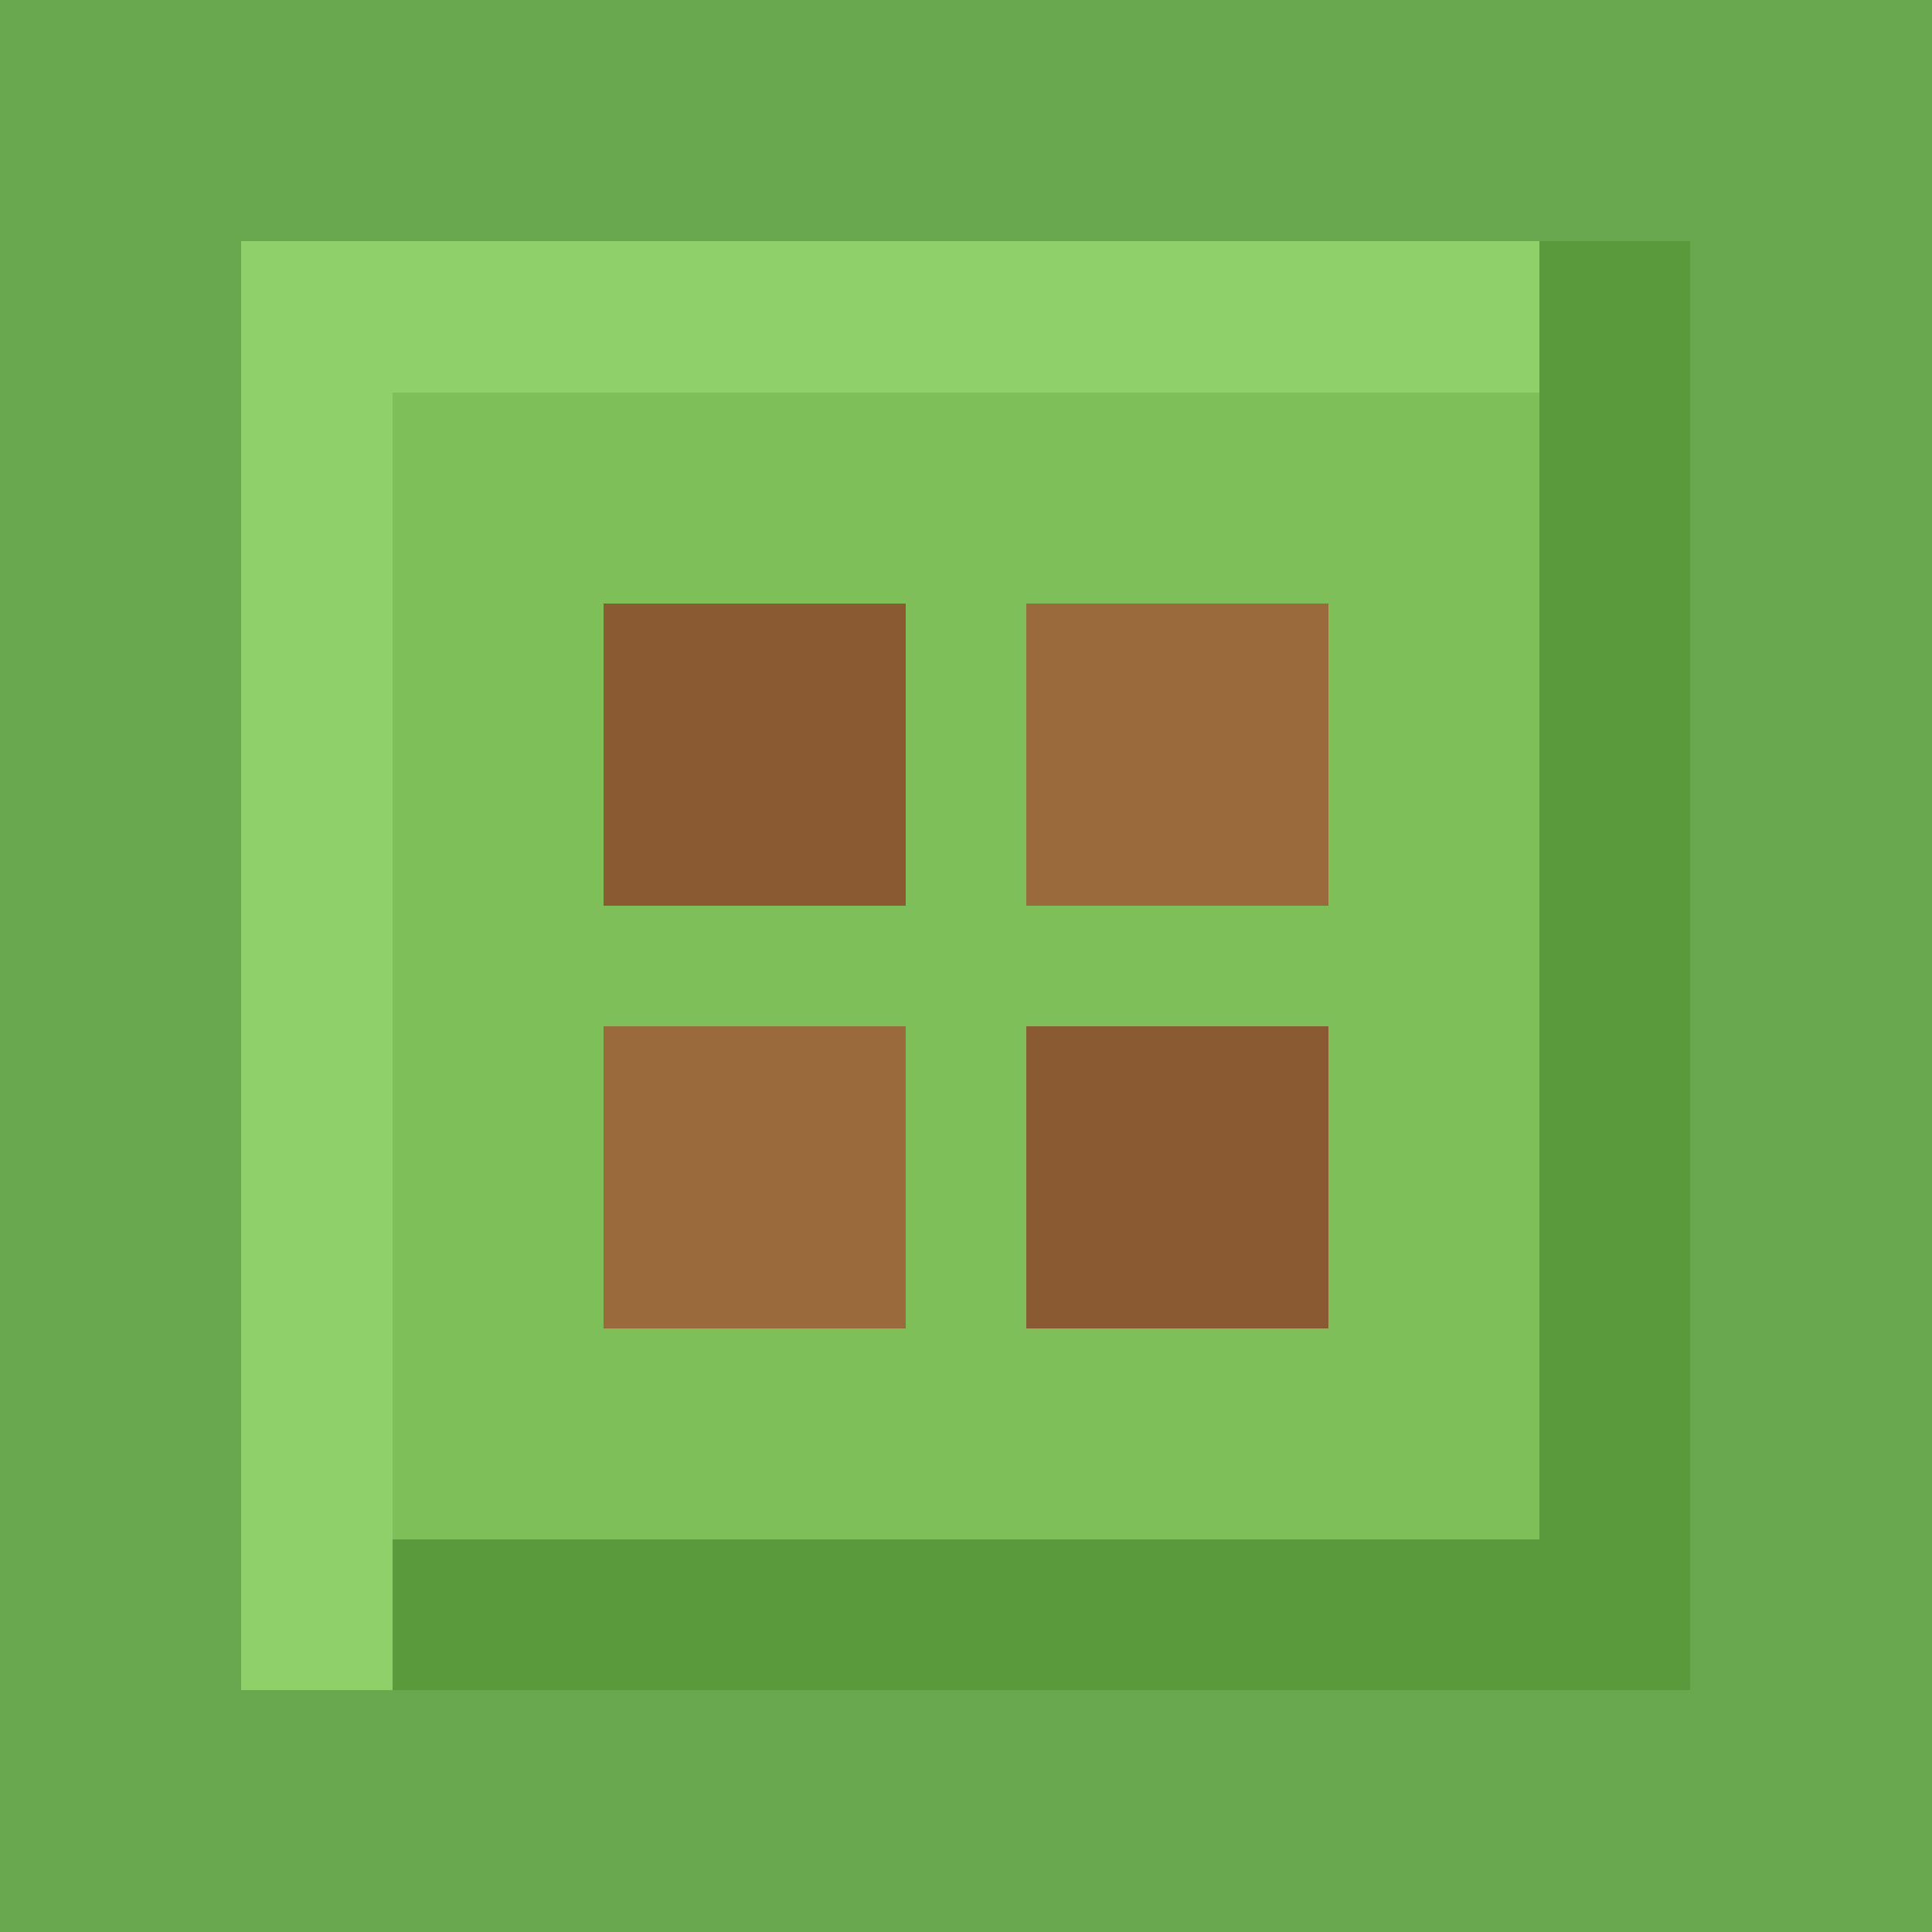
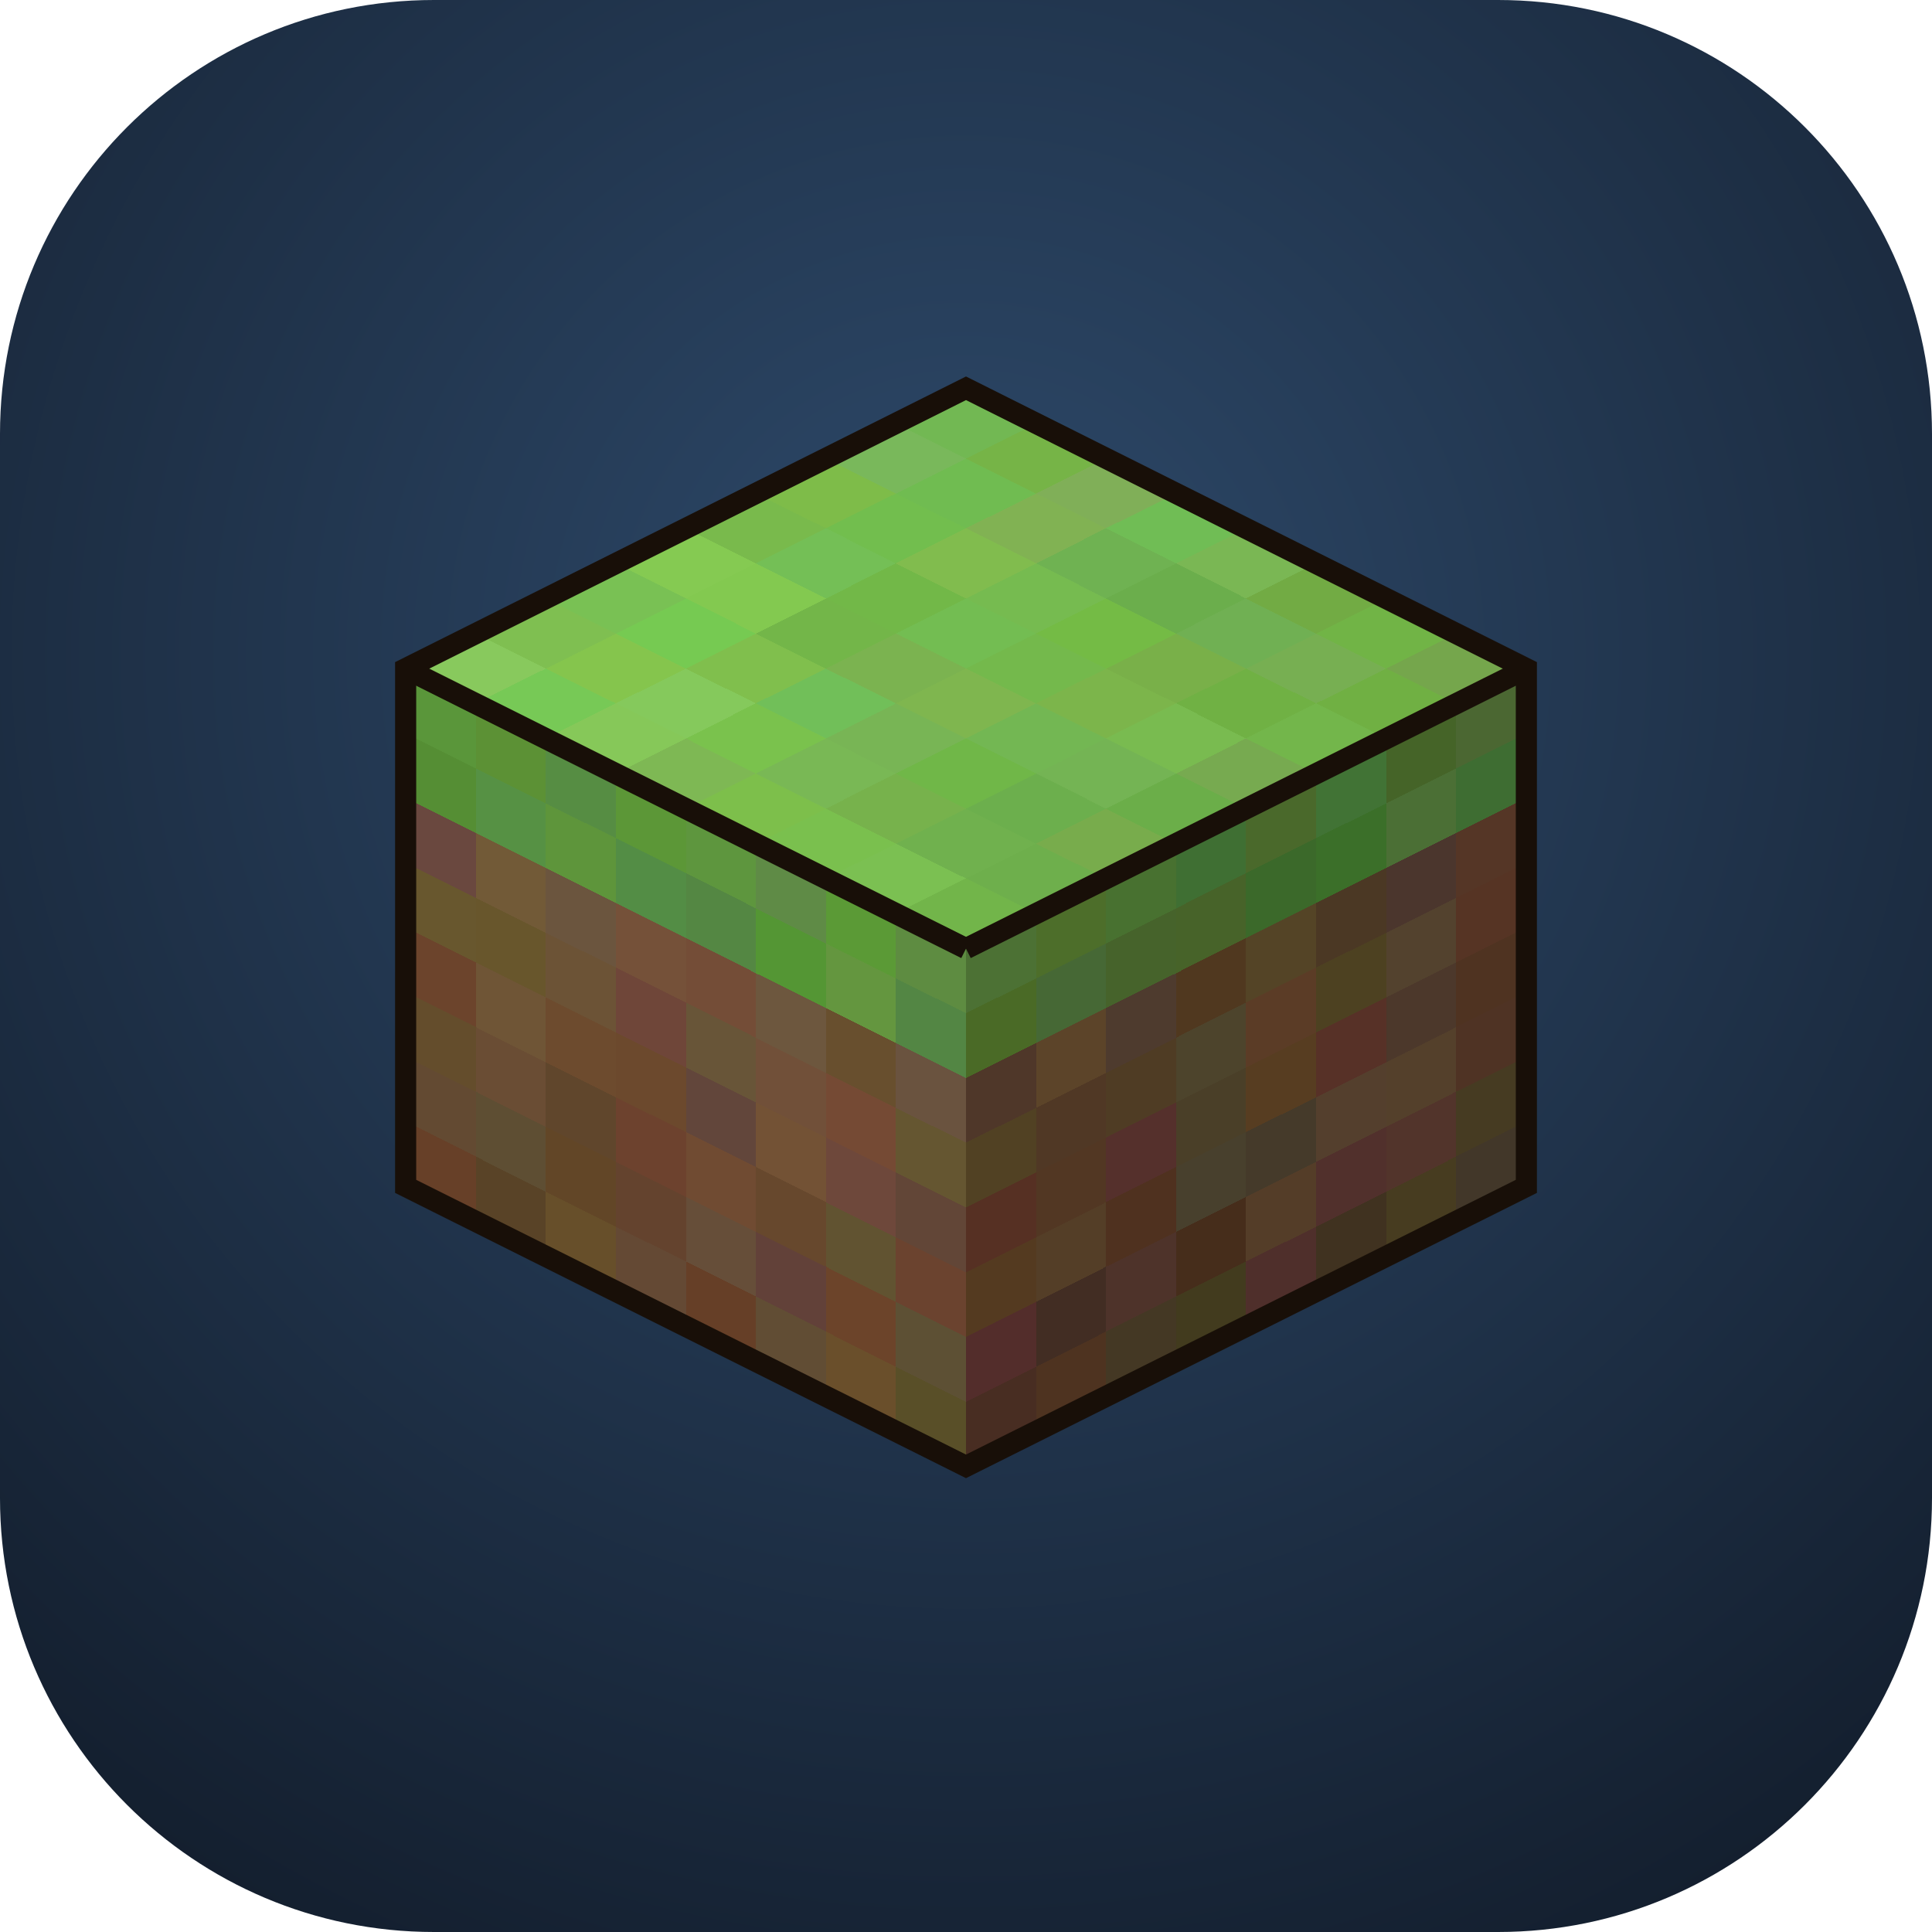
- <svg xmlns="http://www.w3.org/2000/svg" width="128" height="128" viewBox="0 0 128 128">
-   <rect width="128" height="128" fill="#6aa84f" />
+ <svg xmlns="http://www.w3.org/2000/svg" width="512" height="512" viewBox="0 0 512 512">
+   <defs>
+     <radialGradient id="plate" cx="50%" cy="34%" r="98%">
+       <stop offset="0" stop-color="#2e4a6b" />
+       <stop offset="1" stop-color="#0b111b" />
+     </radialGradient>
+   </defs>
+   <rect width="512" height="512" rx="115" fill="url(#plate)" />
  <g shape-rendering="crispEdges">
-     <rect x="16" y="16" width="96" height="96" fill="#7fbf5a" />
-     <rect x="16" y="16" width="96" height="10" fill="#8fd06a" />
-     <rect x="16" y="102" width="96" height="10" fill="#5a9a3c" />
-     <rect x="16" y="16" width="10" height="96" fill="#8fd06a" />
-     <rect x="102" y="16" width="10" height="96" fill="#5a9a3c" />
-     <rect x="40" y="40" width="20" height="20" fill="#8a5a33" />
-     <rect x="68" y="40" width="20" height="20" fill="#9a6a3d" />
-     <rect x="40" y="68" width="20" height="20" fill="#9a6a3d" />
-     <rect x="68" y="68" width="20" height="20" fill="#8a5a33" />
+     <polygon points="256.0,251.4 237.4,242.1 237.4,259.3 256.0,268.5" fill="#5e8c41" />
+     <polygon points="256.0,268.5 237.4,259.3 237.4,276.4 256.0,285.7" fill="#538644" />
+     <polygon points="256.0,285.7 237.4,276.4 237.4,293.6 256.0,302.8" fill="#6a533f" />
+     <polygon points="256.0,302.8 237.4,293.6 237.4,310.7 256.0,320.0" fill="#655631" />
+     <polygon points="256.0,320.0 237.4,310.7 237.4,327.9 256.0,337.2" fill="#624637" />
+     <polygon points="256.0,337.2 237.4,327.9 237.4,345.0 256.0,354.3" fill="#6b432f" />
+     <polygon points="256.0,354.3 237.4,345.0 237.4,362.2 256.0,371.5" fill="#5d5034" />
+     <polygon points="256.0,371.5 237.4,362.2 237.4,379.3 256.0,388.6" fill="#594f28" />
+     <polygon points="237.4,242.1 218.9,232.8 218.9,250.0 237.4,259.3" fill="#5b9a36" />
+     <polygon points="237.4,259.3 218.9,250.0 218.9,267.1 237.4,276.4" fill="#64963f" />
+     <polygon points="237.4,276.4 218.9,267.1 218.9,284.3 237.4,293.6" fill="#684f2e" />
+     <polygon points="237.4,293.6 218.9,284.3 218.9,301.4 237.4,310.7" fill="#754a34" />
+     <polygon points="237.4,310.7 218.9,301.4 218.9,318.6 237.4,327.9" fill="#6e483b" />
+     <polygon points="237.4,327.9 218.9,318.6 218.9,335.7 237.4,345.0" fill="#615331" />
+     <polygon points="237.4,345.0 218.9,335.7 218.9,352.9 237.4,362.2" fill="#6c442a" />
+     <polygon points="237.4,362.2 218.9,352.9 218.9,370.0 237.4,379.3" fill="#6a4f2b" />
+     <polygon points="218.9,232.8 200.3,223.6 200.3,240.7 218.9,250.0" fill="#5f8b46" />
+     <polygon points="218.9,250.0 200.3,240.7 200.3,257.9 218.9,267.1" fill="#549634" />
+     <polygon points="218.9,267.1 200.3,257.9 200.3,275.0 218.9,284.3" fill="#6d573e" />
+     <polygon points="218.9,284.3 200.3,275.0 200.3,292.2 218.9,301.4" fill="#715039" />
+     <polygon points="218.9,301.4 200.3,292.2 200.3,309.3 218.9,318.6" fill="#735235" />
+     <polygon points="218.9,318.6 200.3,309.3 200.3,326.5 218.9,335.7" fill="#67482d" />
+     <polygon points="218.9,335.7 200.3,326.5 200.3,343.6 218.9,352.9" fill="#624139" />
+     <polygon points="218.9,352.9 200.3,343.6 200.3,360.8 218.9,370.0" fill="#614d34" />
+     <polygon points="200.3,223.6 181.8,214.3 181.8,231.4 200.3,240.7" fill="#5e963e" />
+     <polygon points="200.3,240.7 181.8,231.4 181.8,248.6 200.3,257.9" fill="#548743" />
+     <polygon points="200.3,257.9 181.8,248.6 181.8,265.7 200.3,275.0" fill="#744d37" />
+     <polygon points="200.3,275.0 181.8,265.7 181.8,282.9 200.3,292.2" fill="#685538" />
+     <polygon points="200.3,292.2 181.8,282.9 181.8,300.0 200.3,309.3" fill="#62463b" />
+     <polygon points="200.3,309.3 181.8,300.0 181.8,317.2 200.3,326.5" fill="#704b32" />
+     <polygon points="200.3,326.5 181.8,317.2 181.8,334.3 200.3,343.6" fill="#664e39" />
+     <polygon points="200.3,343.6 181.8,334.3 181.8,351.5 200.3,360.8" fill="#663f27" />
+     <polygon points="181.8,214.3 163.2,205.0 163.2,222.1 181.8,231.4" fill="#5c9737" />
+     <polygon points="181.8,231.4 163.2,222.1 163.2,239.3 181.8,248.6" fill="#538d45" />
+     <polygon points="181.8,248.6 163.2,239.3 163.2,256.4 181.8,265.7" fill="#755139" />
+     <polygon points="181.8,265.7 163.2,256.4 163.2,273.6 181.8,282.9" fill="#6f4639" />
+     <polygon points="181.8,282.9 163.2,273.6 163.2,290.8 181.8,300.0" fill="#6c492d" />
+     <polygon points="181.8,300.0 163.2,290.8 163.2,307.9 181.8,317.2" fill="#6d422e" />
+     <polygon points="181.8,317.2 163.2,307.9 163.2,325.1 181.8,334.3" fill="#64432e" />
+     <polygon points="181.8,334.3 163.2,325.1 163.2,342.2 181.8,351.5" fill="#644934" />
+     <polygon points="163.2,205.0 144.6,195.7 144.6,212.9 163.2,222.1" fill="#568d43" />
+     <polygon points="163.2,222.1 144.6,212.9 144.6,230.0 163.2,239.3" fill="#5e953b" />
+     <polygon points="163.2,239.3 144.6,230.0 144.6,247.2 163.2,256.4" fill="#6b553e" />
+     <polygon points="163.2,256.4 144.6,247.2 144.6,264.3 163.2,273.6" fill="#6c5336" />
+     <polygon points="163.2,273.6 144.6,264.3 144.6,281.5 163.2,290.8" fill="#6d4b2e" />
+     <polygon points="163.2,290.8 144.6,281.5 144.6,298.6 163.2,307.9" fill="#60462c" />
+     <polygon points="163.2,307.9 144.6,298.6 144.6,315.8 163.2,325.1" fill="#624627" />
+     <polygon points="163.2,325.1 144.6,315.8 144.6,332.9 163.2,342.2" fill="#674f2a" />
+     <polygon points="144.6,195.7 126.1,186.4 126.1,203.6 144.6,212.9" fill="#5c9135" />
+     <polygon points="144.6,212.9 126.1,203.6 126.1,220.7 144.6,230.0" fill="#569144" />
+     <polygon points="144.6,230.0 126.1,220.7 126.1,237.9 144.6,247.2" fill="#725a37" />
+     <polygon points="144.6,247.2 126.1,237.9 126.1,255.0 144.6,264.3" fill="#68562c" />
+     <polygon points="144.6,264.3 126.1,255.0 126.1,272.2 144.6,281.5" fill="#6f5536" />
+     <polygon points="144.6,281.5 126.1,272.2 126.1,289.3 144.6,298.6" fill="#6a4d34" />
+     <polygon points="144.6,298.6 126.1,289.3 126.1,306.5 144.6,315.8" fill="#5e4e33" />
+     <polygon points="144.6,315.8 126.1,306.5 126.1,323.6 144.6,332.9" fill="#594327" />
+     <polygon points="126.1,186.4 107.5,177.2 107.5,194.3 126.1,203.6" fill="#5a963a" />
+     <polygon points="126.1,203.6 107.5,194.3 107.5,211.5 126.1,220.7" fill="#558e34" />
+     <polygon points="126.1,220.7 107.5,211.5 107.5,228.6 126.1,237.9" fill="#6a483f" />
+     <polygon points="126.1,237.9 107.5,228.6 107.5,245.8 126.1,255.0" fill="#68572e" />
+     <polygon points="126.1,255.0 107.5,245.8 107.5,262.9 126.1,272.2" fill="#6c442c" />
+     <polygon points="126.1,272.2 107.5,262.9 107.5,280.1 126.1,289.3" fill="#644d2c" />
+     <polygon points="126.1,289.3 107.5,280.1 107.5,297.2 126.1,306.5" fill="#634a32" />
+     <polygon points="126.1,306.5 107.5,297.2 107.5,314.4 126.1,323.6" fill="#674028" />
+     <polygon points="256.0,251.4 274.6,242.1 274.6,259.3 256.0,268.5" fill="#4c7134" />
+     <polygon points="256.0,268.5 274.6,259.3 274.6,276.4 256.0,285.7" fill="#4a6a26" />
+     <polygon points="256.0,285.7 274.6,276.4 274.6,293.6 256.0,302.8" fill="#4f3729" />
+     <polygon points="256.0,302.8 274.6,293.6 274.6,310.7 256.0,320.0" fill="#514123" />
+     <polygon points="256.0,320.0 274.6,310.7 274.6,327.9 256.0,337.2" fill="#563023" />
+     <polygon points="256.0,337.2 274.6,327.9 274.6,345.0 256.0,354.3" fill="#543a20" />
+     <polygon points="256.0,354.3 274.6,345.0 274.6,362.2 256.0,371.5" fill="#532d2b" />
+     <polygon points="256.0,371.5 274.6,362.2 274.6,379.3 256.0,388.6" fill="#482d22" />
+     <polygon points="274.6,242.1 293.1,232.8 293.1,250.0 274.6,259.3" fill="#4d6e2a" />
+     <polygon points="274.6,259.3 293.1,250.0 293.1,267.1 274.6,276.4" fill="#466835" />
+     <polygon points="274.6,276.4 293.1,267.1 293.1,284.3 274.6,293.6" fill="#5c4429" />
+     <polygon points="274.6,293.6 293.1,284.3 293.1,301.4 274.6,310.7" fill="#503825" />
+     <polygon points="274.6,310.7 293.1,301.4 293.1,318.6 274.6,327.9" fill="#523723" />
+     <polygon points="274.6,327.9 293.1,318.6 293.1,335.7 274.6,345.0" fill="#543e27" />
+     <polygon points="274.6,345.0 293.1,335.7 293.1,352.9 274.6,362.2" fill="#422d23" />
+     <polygon points="274.6,362.2 293.1,352.9 293.1,370.0 274.6,379.3" fill="#4e3320" />
+     <polygon points="293.1,232.8 311.7,223.6 311.7,240.7 293.1,250.0" fill="#487130" />
+     <polygon points="293.1,250.0 311.7,240.7 311.7,257.9 293.1,267.1" fill="#46632b" />
+     <polygon points="293.1,267.1 311.7,257.9 311.7,275.0 293.1,284.3" fill="#4e3b2e" />
+     <polygon points="293.1,284.3 311.7,275.0 311.7,292.2 293.1,301.4" fill="#4f3c24" />
+     <polygon points="293.1,301.4 311.7,292.2 311.7,309.3 293.1,318.6" fill="#55302c" />
+     <polygon points="293.1,318.6 311.7,309.3 311.7,326.5 293.1,335.7" fill="#4f311f" />
+     <polygon points="293.1,335.7 311.7,326.5 311.7,343.6 293.1,352.9" fill="#4e332a" />
+     <polygon points="293.1,352.9 311.7,343.6 311.7,360.8 293.1,370.0" fill="#443824" />
+     <polygon points="311.7,223.6 330.2,214.3 330.2,231.4 311.7,240.7" fill="#3f6f33" />
+     <polygon points="311.7,240.7 330.2,231.4 330.2,248.6 311.7,257.9" fill="#476329" />
+     <polygon points="311.7,257.9 330.2,248.6 330.2,265.7 311.7,275.0" fill="#50381f" />
+     <polygon points="311.7,275.0 330.2,265.7 330.2,282.9 311.7,292.2" fill="#4d442c" />
+     <polygon points="311.7,292.2 330.2,282.9 330.2,300.0 311.7,309.3" fill="#4a3f28" />
+     <polygon points="311.7,309.3 330.2,300.0 330.2,317.2 311.7,326.5" fill="#48402d" />
+     <polygon points="311.7,326.5 330.2,317.2 330.2,334.3 311.7,343.6" fill="#462d1b" />
+     <polygon points="311.7,343.6 330.2,334.3 330.2,351.5 311.7,360.8" fill="#423b1e" />
+     <polygon points="330.2,214.3 348.8,205.0 348.8,222.1 330.2,231.4" fill="#4a692b" />
+     <polygon points="330.2,231.4 348.8,222.1 348.8,239.3 330.2,248.6" fill="#3b692a" />
+     <polygon points="330.2,248.6 348.8,239.3 348.8,256.4 330.2,265.7" fill="#544426" />
+     <polygon points="330.2,265.7 348.8,256.4 348.8,273.6 330.2,282.9" fill="#5b3c26" />
+     <polygon points="330.2,282.9 348.8,273.6 348.8,290.8 330.2,300.0" fill="#573d21" />
+     <polygon points="330.2,300.0 348.8,290.8 348.8,307.9 330.2,317.2" fill="#453a2a" />
+     <polygon points="330.2,317.2 348.8,307.9 348.8,325.1 330.2,334.3" fill="#543d28" />
+     <polygon points="330.2,334.3 348.8,325.1 348.8,342.2 330.2,351.5" fill="#4f2f2b" />
+     <polygon points="348.8,205.0 367.4,195.7 367.4,212.9 348.8,222.1" fill="#417335" />
+     <polygon points="348.8,222.1 367.4,212.9 367.4,230.0 348.8,239.3" fill="#3b6f29" />
+     <polygon points="348.8,239.3 367.4,230.0 367.4,247.2 348.8,256.4" fill="#4b3824" />
+     <polygon points="348.8,256.4 367.4,247.2 367.4,264.3 348.8,273.6" fill="#4d4121" />
+     <polygon points="348.8,273.6 367.4,264.3 367.4,281.5 348.8,290.8" fill="#573127" />
+     <polygon points="348.8,290.8 367.4,281.5 367.4,298.6 348.8,307.9" fill="#543f2d" />
+     <polygon points="348.8,307.9 367.4,298.6 367.4,315.8 348.8,325.1" fill="#51302c" />
+     <polygon points="348.8,325.1 367.4,315.8 367.4,332.9 348.8,342.2" fill="#403220" />
+     <polygon points="367.4,195.7 385.9,186.4 385.9,203.6 367.4,212.9" fill="#456428" />
+     <polygon points="367.4,212.9 385.9,203.6 385.9,220.7 367.4,230.0" fill="#4b6f35" />
+     <polygon points="367.4,230.0 385.9,220.7 385.9,237.9 367.4,247.2" fill="#4b362d" />
+     <polygon points="367.4,247.2 385.9,237.9 385.9,255.0 367.4,264.3" fill="#53422e" />
+     <polygon points="367.4,264.3 385.9,255.0 385.9,272.2 367.4,281.5" fill="#4c382b" />
+     <polygon points="367.4,281.5 385.9,272.2 385.9,289.3 367.4,298.6" fill="#54402b" />
+     <polygon points="367.4,298.6 385.9,289.3 385.9,306.5 367.4,315.8" fill="#52342b" />
+     <polygon points="367.4,315.8 385.9,306.5 385.9,323.6 367.4,332.9" fill="#473c20" />
+     <polygon points="385.9,186.4 404.5,177.2 404.5,194.3 385.9,203.6" fill="#4b6732" />
+     <polygon points="385.9,203.6 404.5,194.3 404.5,211.5 385.9,220.7" fill="#3e6d32" />
+     <polygon points="385.9,220.7 404.5,211.5 404.5,228.6 385.9,237.9" fill="#553626" />
+     <polygon points="385.9,237.9 404.5,228.6 404.5,245.8 385.9,255.0" fill="#563424" />
+     <polygon points="385.9,255.0 404.5,245.8 404.5,262.9 385.9,272.2" fill="#4f3321" />
+     <polygon points="385.9,272.2 404.5,262.9 404.5,280.1 385.9,289.3" fill="#4f3324" />
+     <polygon points="385.9,289.3 404.5,280.1 404.5,297.2 385.9,306.5" fill="#463b22" />
+     <polygon points="385.9,306.5 404.5,297.2 404.5,314.4 385.9,323.6" fill="#423729" />
+     <polygon points="256.0,251.4 274.6,242.1 256.0,232.8 237.4,242.1" fill="#72b54a" />
+     <polygon points="237.4,242.1 256.0,232.8 237.4,223.6 218.9,232.8" fill="#7bc052" />
+     <polygon points="218.9,232.8 237.4,223.6 218.9,214.3 200.3,223.6" fill="#7ac04e" />
+     <polygon points="200.3,223.6 218.9,214.3 200.3,205.0 181.8,214.3" fill="#7dbf4b" />
+     <polygon points="181.8,214.3 200.3,205.0 181.8,195.7 163.2,205.0" fill="#7eb854" />
+     <polygon points="163.2,205.0 181.8,195.7 163.2,186.4 144.6,195.7" fill="#86c859" />
+     <polygon points="144.6,195.7 163.2,186.4 144.6,177.2 126.1,186.4" fill="#77c956" />
+     <polygon points="126.1,186.4 144.6,177.2 126.1,167.9 107.5,177.2" fill="#88c95d" />
+     <polygon points="274.6,242.1 293.1,232.8 274.6,223.6 256.0,232.8" fill="#6eaf4c" />
+     <polygon points="256.0,232.8 274.6,223.6 256.0,214.3 237.4,223.6" fill="#70b14e" />
+     <polygon points="237.4,223.6 256.0,214.3 237.4,205.0 218.9,214.3" fill="#77b24c" />
+     <polygon points="218.9,214.3 237.4,205.0 218.9,195.7 200.3,205.0" fill="#79b855" />
+     <polygon points="200.3,205.0 218.9,195.7 200.3,186.4 181.8,195.7" fill="#7ac24d" />
+     <polygon points="181.8,195.7 200.3,186.4 181.8,177.2 163.2,186.4" fill="#85c95c" />
+     <polygon points="163.2,186.4 181.8,177.2 163.2,167.9 144.6,177.2" fill="#85c54d" />
+     <polygon points="144.6,177.2 163.2,167.9 144.6,158.6 126.1,167.9" fill="#7fbf51" />
+     <polygon points="293.1,232.8 311.7,223.6 293.1,214.3 274.6,223.6" fill="#78ac4c" />
+     <polygon points="274.6,223.6 293.1,214.3 274.6,205.0 256.0,214.3" fill="#6caf4d" />
+     <polygon points="256.0,214.3 274.6,205.0 256.0,195.7 237.4,205.0" fill="#70b748" />
+     <polygon points="237.4,205.0 256.0,195.7 237.4,186.4 218.9,195.7" fill="#78b555" />
+     <polygon points="218.9,195.7 237.4,186.4 218.9,177.2 200.3,186.4" fill="#71bf59" />
+     <polygon points="200.3,186.4 218.9,177.2 200.3,167.9 181.8,177.2" fill="#80bf4d" />
+     <polygon points="181.8,177.2 200.3,167.9 181.8,158.6 163.2,167.9" fill="#76ca52" />
+     <polygon points="163.2,167.9 181.8,158.6 163.2,149.3 144.6,158.6" fill="#79c154" />
+     <polygon points="311.7,223.6 330.2,214.3 311.7,205.0 293.1,214.3" fill="#6bae49" />
+     <polygon points="293.1,214.3 311.7,205.0 293.1,195.7 274.6,205.0" fill="#74b454" />
+     <polygon points="274.6,205.0 293.1,195.7 274.6,186.4 256.0,195.7" fill="#73b753" />
+     <polygon points="256.0,195.7 274.6,186.4 256.0,177.2 237.4,186.4" fill="#7fb64f" />
+     <polygon points="237.4,186.4 256.0,177.2 237.4,167.9 218.9,177.2" fill="#7bb350" />
+     <polygon points="218.9,177.2 237.4,167.9 218.9,158.6 200.3,167.9" fill="#73b649" />
+     <polygon points="200.3,167.9 218.9,158.6 200.3,149.3 181.8,158.6" fill="#83c950" />
+     <polygon points="181.8,158.6 200.3,149.3 181.8,140.0 163.2,149.3" fill="#85ca52" />
+     <polygon points="330.2,214.3 348.8,205.0 330.2,195.7 311.7,205.0" fill="#77aa50" />
+     <polygon points="311.7,205.0 330.2,195.7 311.7,186.4 293.1,195.7" fill="#79bb50" />
+     <polygon points="293.1,195.7 311.7,186.4 293.1,177.2 274.6,186.4" fill="#7cb54b" />
+     <polygon points="274.6,186.4 293.1,177.2 274.6,167.9 256.0,177.2" fill="#74b94c" />
+     <polygon points="256.0,177.2 274.6,167.9 256.0,158.6 237.4,167.9" fill="#73bd52" />
+     <polygon points="237.4,167.9 256.0,158.6 237.4,149.3 218.9,158.6" fill="#72b848" />
+     <polygon points="218.9,158.6 237.4,149.3 218.9,140.0 200.3,149.3" fill="#74bf56" />
+     <polygon points="200.3,149.3 218.9,140.0 200.3,130.8 181.8,140.0" fill="#79ba4c" />
+     <polygon points="348.8,205.0 367.4,195.7 348.8,186.4 330.2,195.7" fill="#73b64b" />
+     <polygon points="330.2,195.7 348.8,186.4 330.2,177.2 311.7,186.4" fill="#70b144" />
+     <polygon points="311.7,186.4 330.2,177.2 311.7,167.9 293.1,177.2" fill="#79b049" />
+     <polygon points="293.1,177.2 311.7,167.9 293.1,158.6 274.6,167.9" fill="#74bb45" />
+     <polygon points="274.6,167.9 293.1,158.6 274.6,149.3 256.0,158.6" fill="#76bb50" />
+     <polygon points="256.0,158.6 274.6,149.3 256.0,140.0 237.4,149.3" fill="#81bc4e" />
+     <polygon points="237.4,149.3 256.0,140.0 237.4,130.8 218.9,140.0" fill="#72be4e" />
+     <polygon points="218.9,140.0 237.4,130.8 218.9,121.5 200.3,130.8" fill="#7ebc49" />
+     <polygon points="367.4,195.7 385.9,186.4 367.4,177.2 348.8,186.4" fill="#70b043" />
+     <polygon points="348.8,186.4 367.4,177.2 348.8,167.9 330.2,177.2" fill="#77af52" />
+     <polygon points="330.2,177.2 348.8,167.9 330.2,158.6 311.7,167.9" fill="#70b053" />
+     <polygon points="311.7,167.9 330.2,158.6 311.7,149.3 293.1,158.6" fill="#6bae4c" />
+     <polygon points="293.1,158.6 311.7,149.3 293.1,140.0 274.6,149.3" fill="#6fb252" />
+     <polygon points="274.6,149.3 293.1,140.0 274.6,130.8 256.0,140.0" fill="#81b253" />
+     <polygon points="256.0,140.0 274.6,130.8 256.0,121.5 237.4,130.8" fill="#70bc51" />
+     <polygon points="237.4,130.8 256.0,121.5 237.4,112.2 218.9,121.5" fill="#79b85b" />
+     <polygon points="385.9,186.4 404.5,177.2 385.9,167.9 367.4,177.2" fill="#75a64c" />
+     <polygon points="367.4,177.2 385.9,167.9 367.4,158.6 348.8,167.9" fill="#71b446" />
+     <polygon points="348.8,167.9 367.4,158.6 348.8,149.3 330.2,158.6" fill="#72ab44" />
+     <polygon points="330.2,158.6 348.8,149.3 330.2,140.0 311.7,149.3" fill="#7ab754" />
+     <polygon points="311.7,149.3 330.2,140.0 311.7,130.8 293.1,140.0" fill="#70bd55" />
+     <polygon points="293.1,140.0 311.7,130.8 293.1,121.5 274.6,130.8" fill="#80af58" />
+     <polygon points="274.6,130.8 293.1,121.5 274.6,112.2 256.0,121.5" fill="#76b447" />
+     <polygon points="256.0,121.5 274.6,112.2 256.0,102.9 237.4,112.2" fill="#72b853" />
  </g>
+   <polygon points="256.0,102.9 404.5,177.2 404.5,314.4 256.0,388.6 107.5,314.4 107.5,177.2" fill="none" stroke="#180f08" stroke-width="5.6" stroke-linejoin="miter" />
+   <polyline points="256.0,251.4 404.5,177.2" fill="none" stroke="#180f08" stroke-width="5.6" />
+   <polyline points="256.0,251.4 107.5,177.2" fill="none" stroke="#180f08" stroke-width="5.6" />
</svg>
